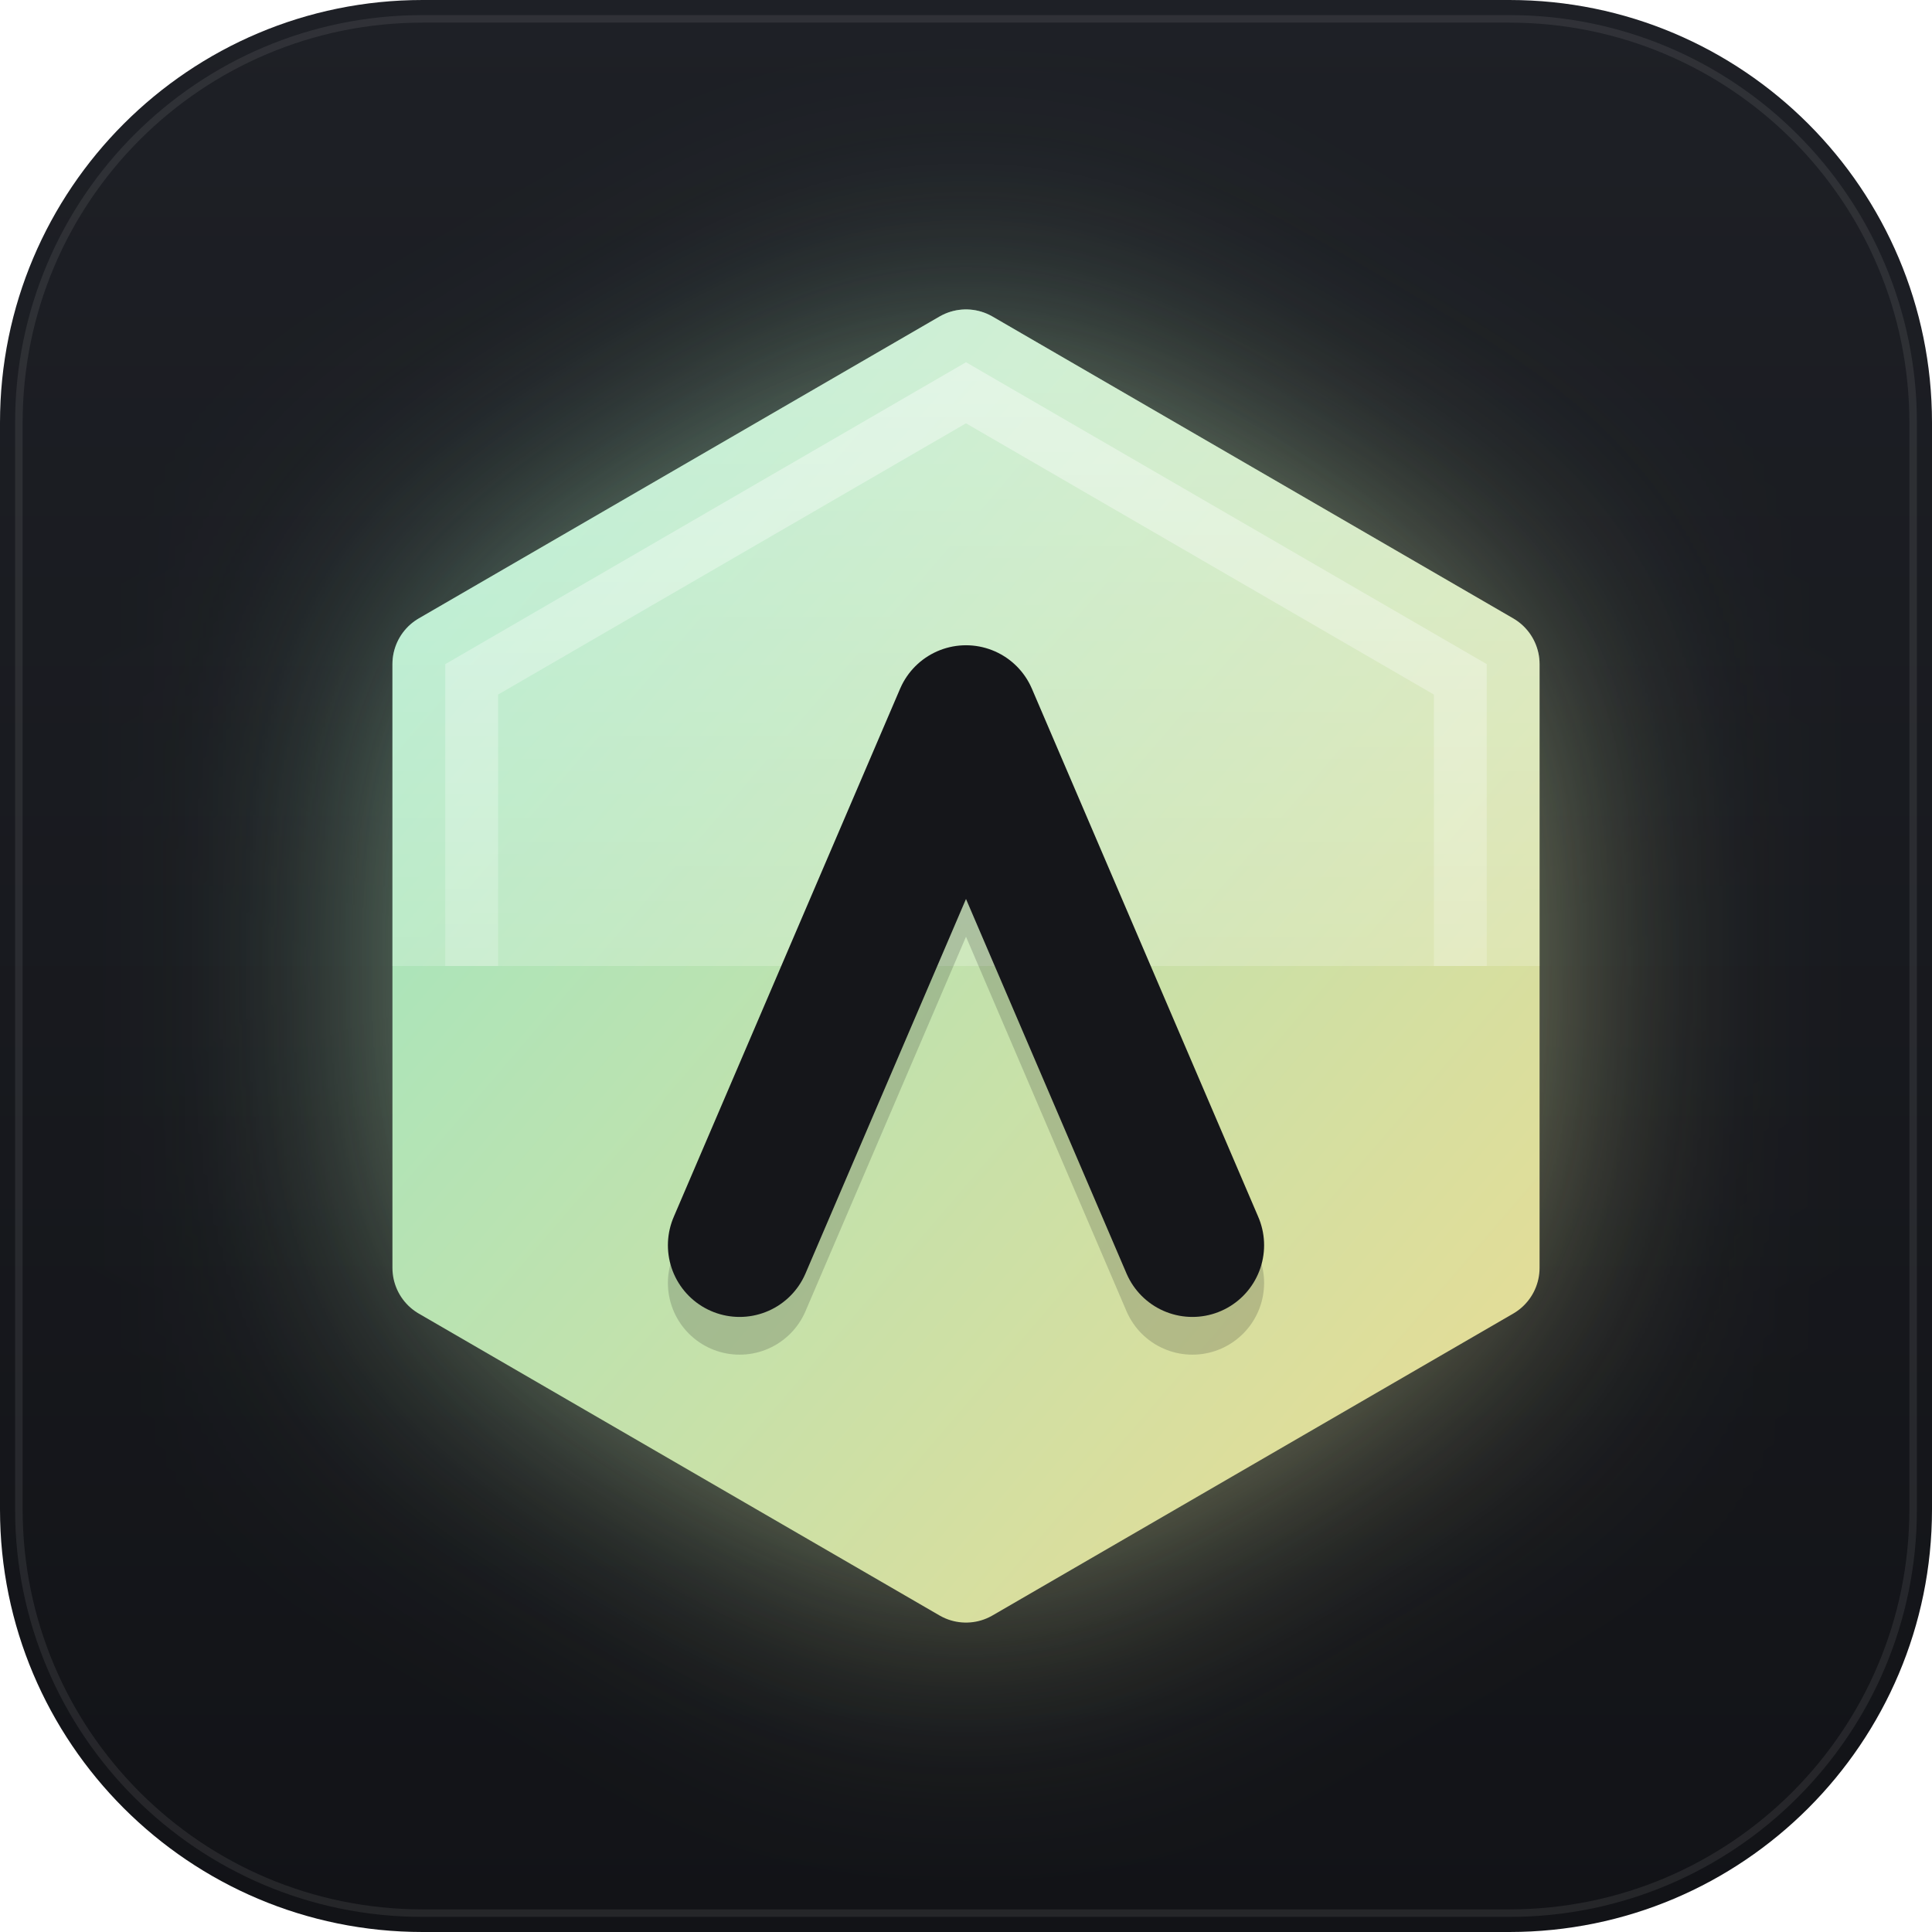
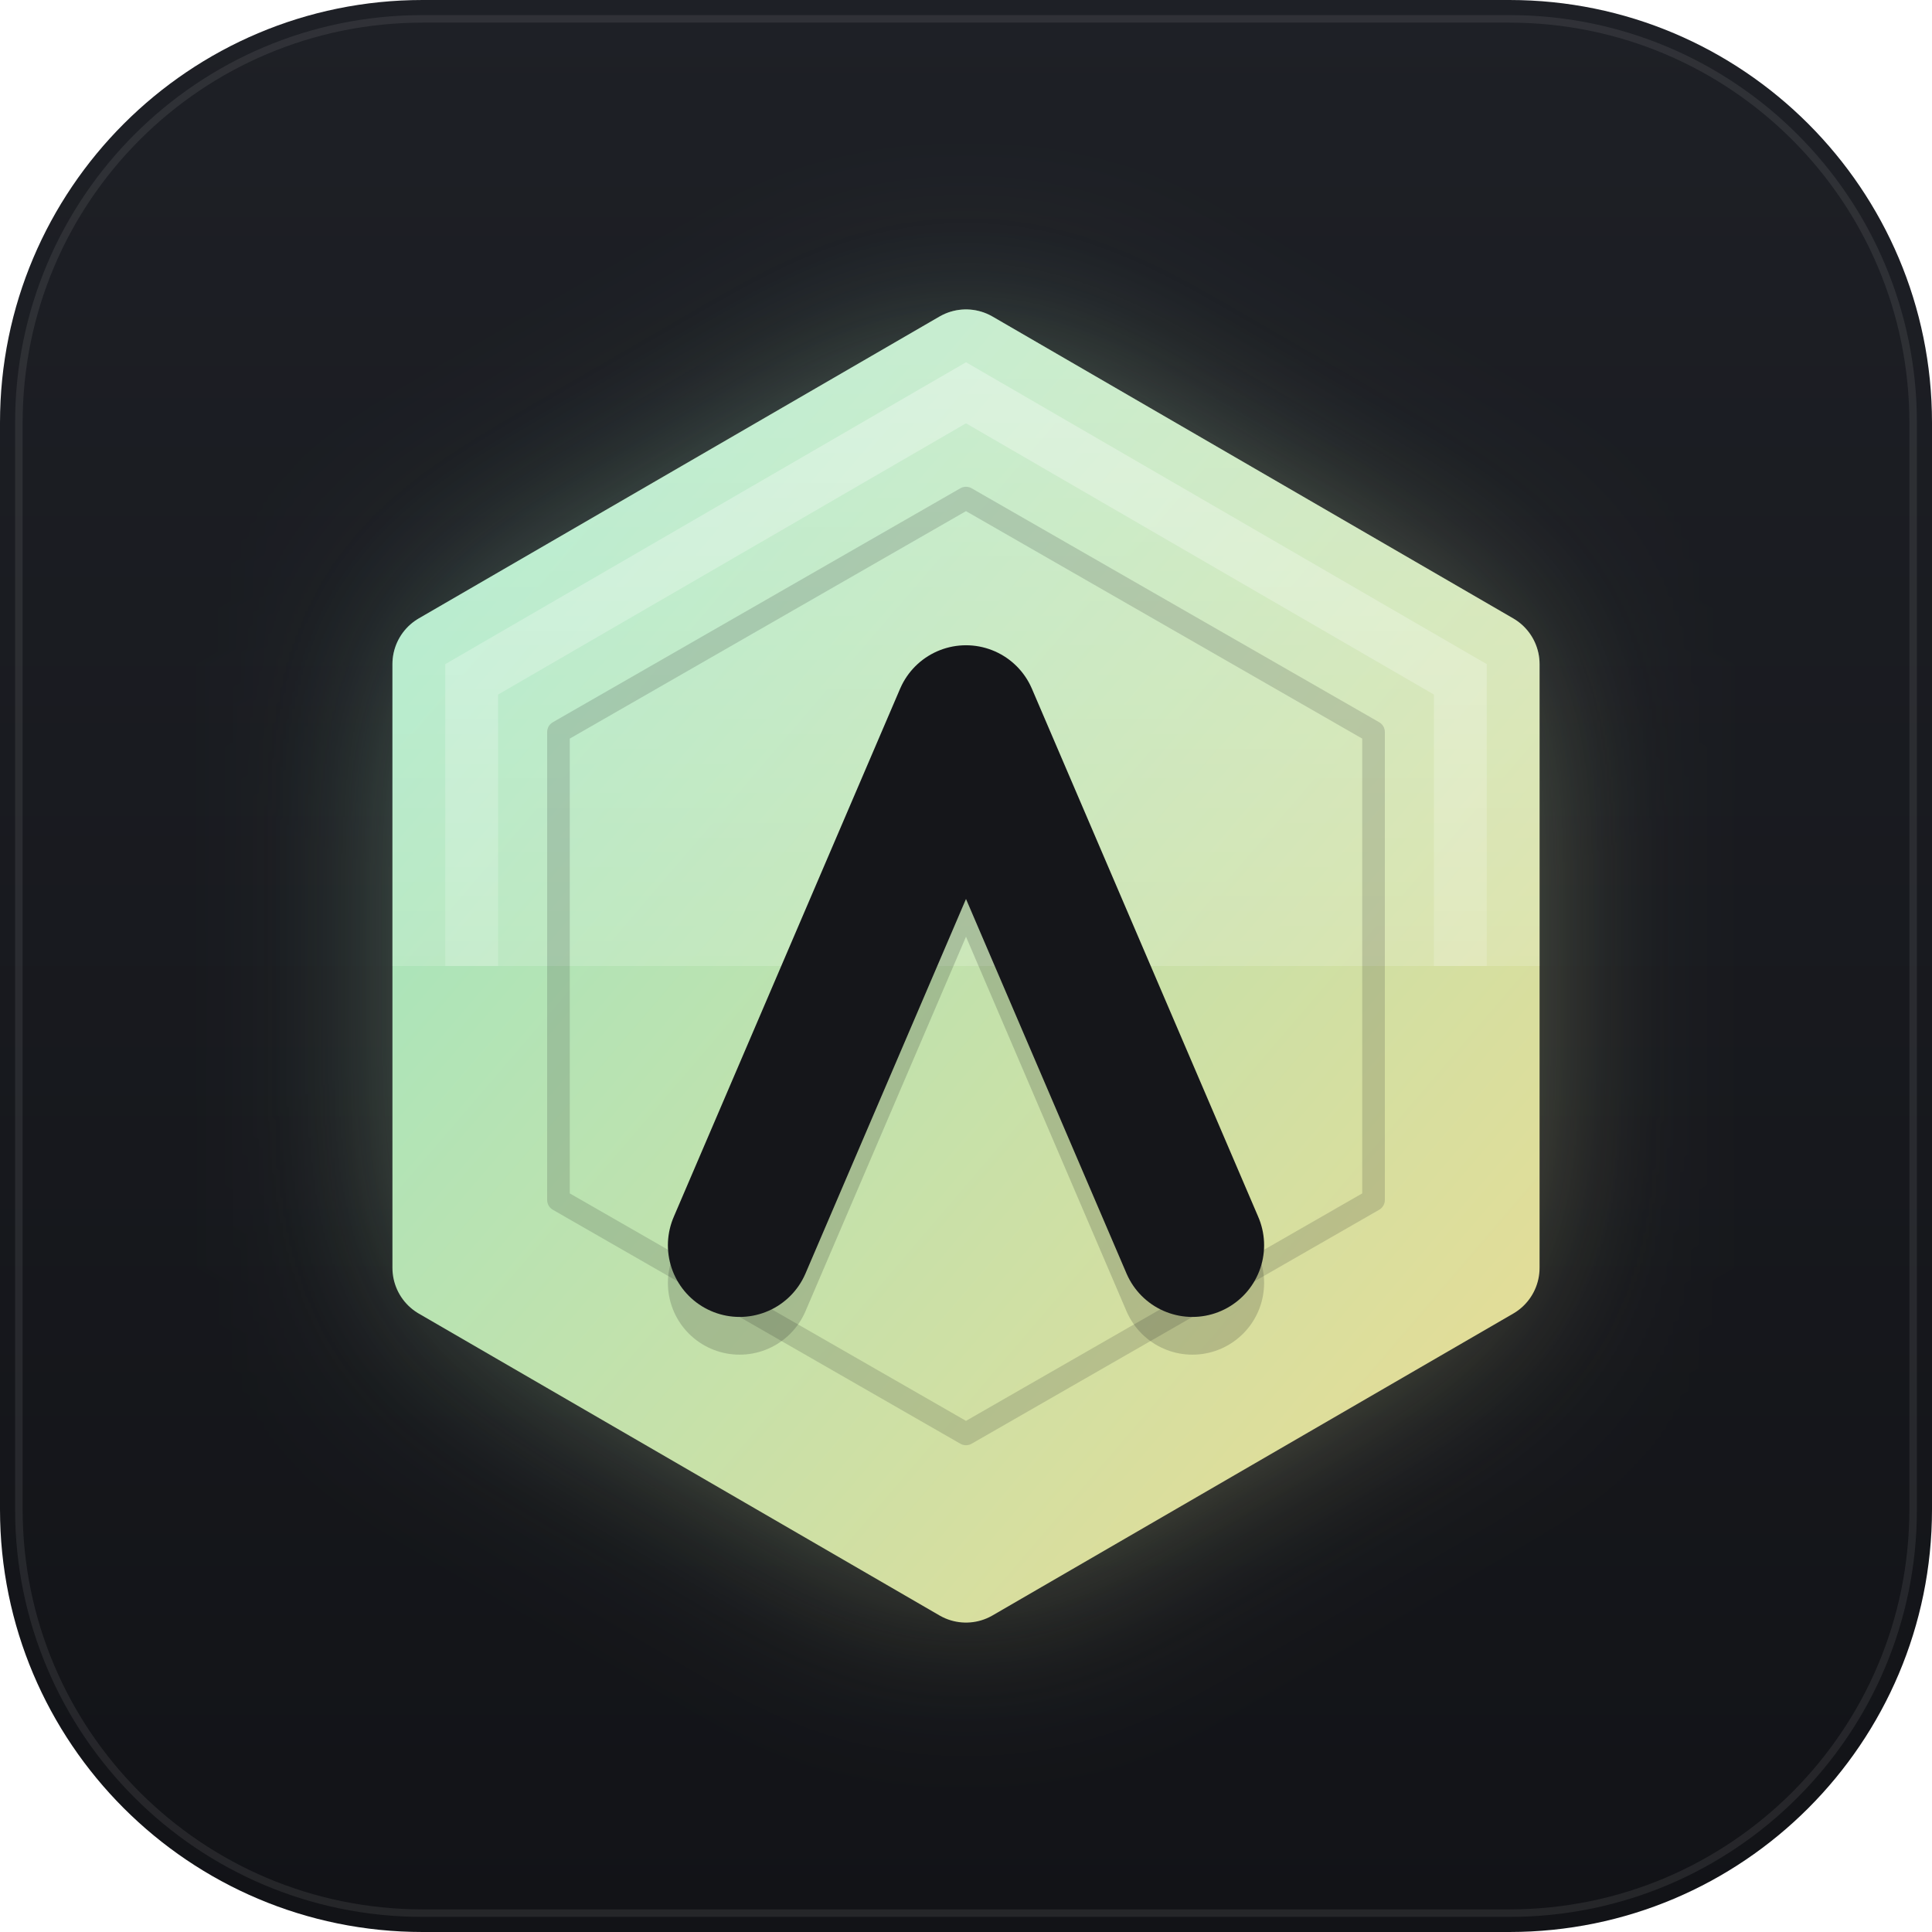
<svg xmlns="http://www.w3.org/2000/svg" viewBox="0 0 512 512">
  <defs>
    <linearGradient id="bg" x1="0" y1="0" x2="0" y2="1">
      <stop offset="0" stop-color="#1e2026" />
      <stop offset="1" stop-color="#121317" />
    </linearGradient>
    <linearGradient id="ac" x1="0" y1="0" x2="1" y2="1">
      <stop offset="0" stop-color="#9be7c4" />
      <stop offset="1" stop-color="#e9dc94" />
    </linearGradient>
    <linearGradient id="gs" x1="0" y1="0" x2="0" y2="1">
-       <stop offset="0" stop-color="#fff" stop-opacity="0.4" />
-       <stop offset="0.5" stop-color="#fff" stop-opacity="0.2" />
+       <stop offset="0" stop-color="#fff" stop-opacity="0.32" />
+       <stop offset="0.5" stop-color="#fff" stop-opacity="0.16" />
      <stop offset="0.5" stop-color="#fff" stop-opacity="0" />
    </linearGradient>
    <filter id="gl" x="-40%" y="-40%" width="180%" height="180%">
-       <feGaussianBlur stdDeviation="40" />
+       <feGaussianBlur stdDeviation="28" />
    </filter>
    <clipPath id="cp">
      <path d="M256 96L394 176V336L256 416L118 336V176Z" stroke-width="28" />
    </clipPath>
  </defs>
  <rect width="512" height="512" rx="112" fill="url(#bg)" />
  <rect x="5" y="5" width="502" height="502" rx="107" fill="none" stroke="#ffffff14" stroke-width="2" />
-   <path d="M256 96L394 176V336L256 416L118 336V176Z" fill="url(#ac)" filter="url(#gl)" opacity="0.8" />
+   <path d="M256 96L394 176V336L256 416L118 336V176Z" fill="url(#ac)" filter="url(#gl)" opacity="0.55" />
  <path d="M256 96L394 176V336L256 416L118 336V176Z" fill="url(#ac)" stroke="url(#ac)" stroke-width="28" stroke-linejoin="round" />
  <path d="M256 96L394 176V336L256 416L118 336V176Z" fill="url(#gs)" stroke="url(#gs)" stroke-width="28" stroke-linejoin="round" />
+   <path d="M256 132L364 194V318L256 380L148 318V194Z" fill="none" stroke="#15161a" stroke-opacity="0.16" stroke-width="6" stroke-linejoin="round" />
  <path d="M196 340L256 200L316 340" fill="none" stroke="#15161a" stroke-opacity="0.18" stroke-width="38" stroke-linecap="round" stroke-linejoin="round" />
  <path d="M196 330L256 190L316 330" fill="none" stroke="#15161a" stroke-width="38" stroke-linecap="round" stroke-linejoin="round" />
</svg>
